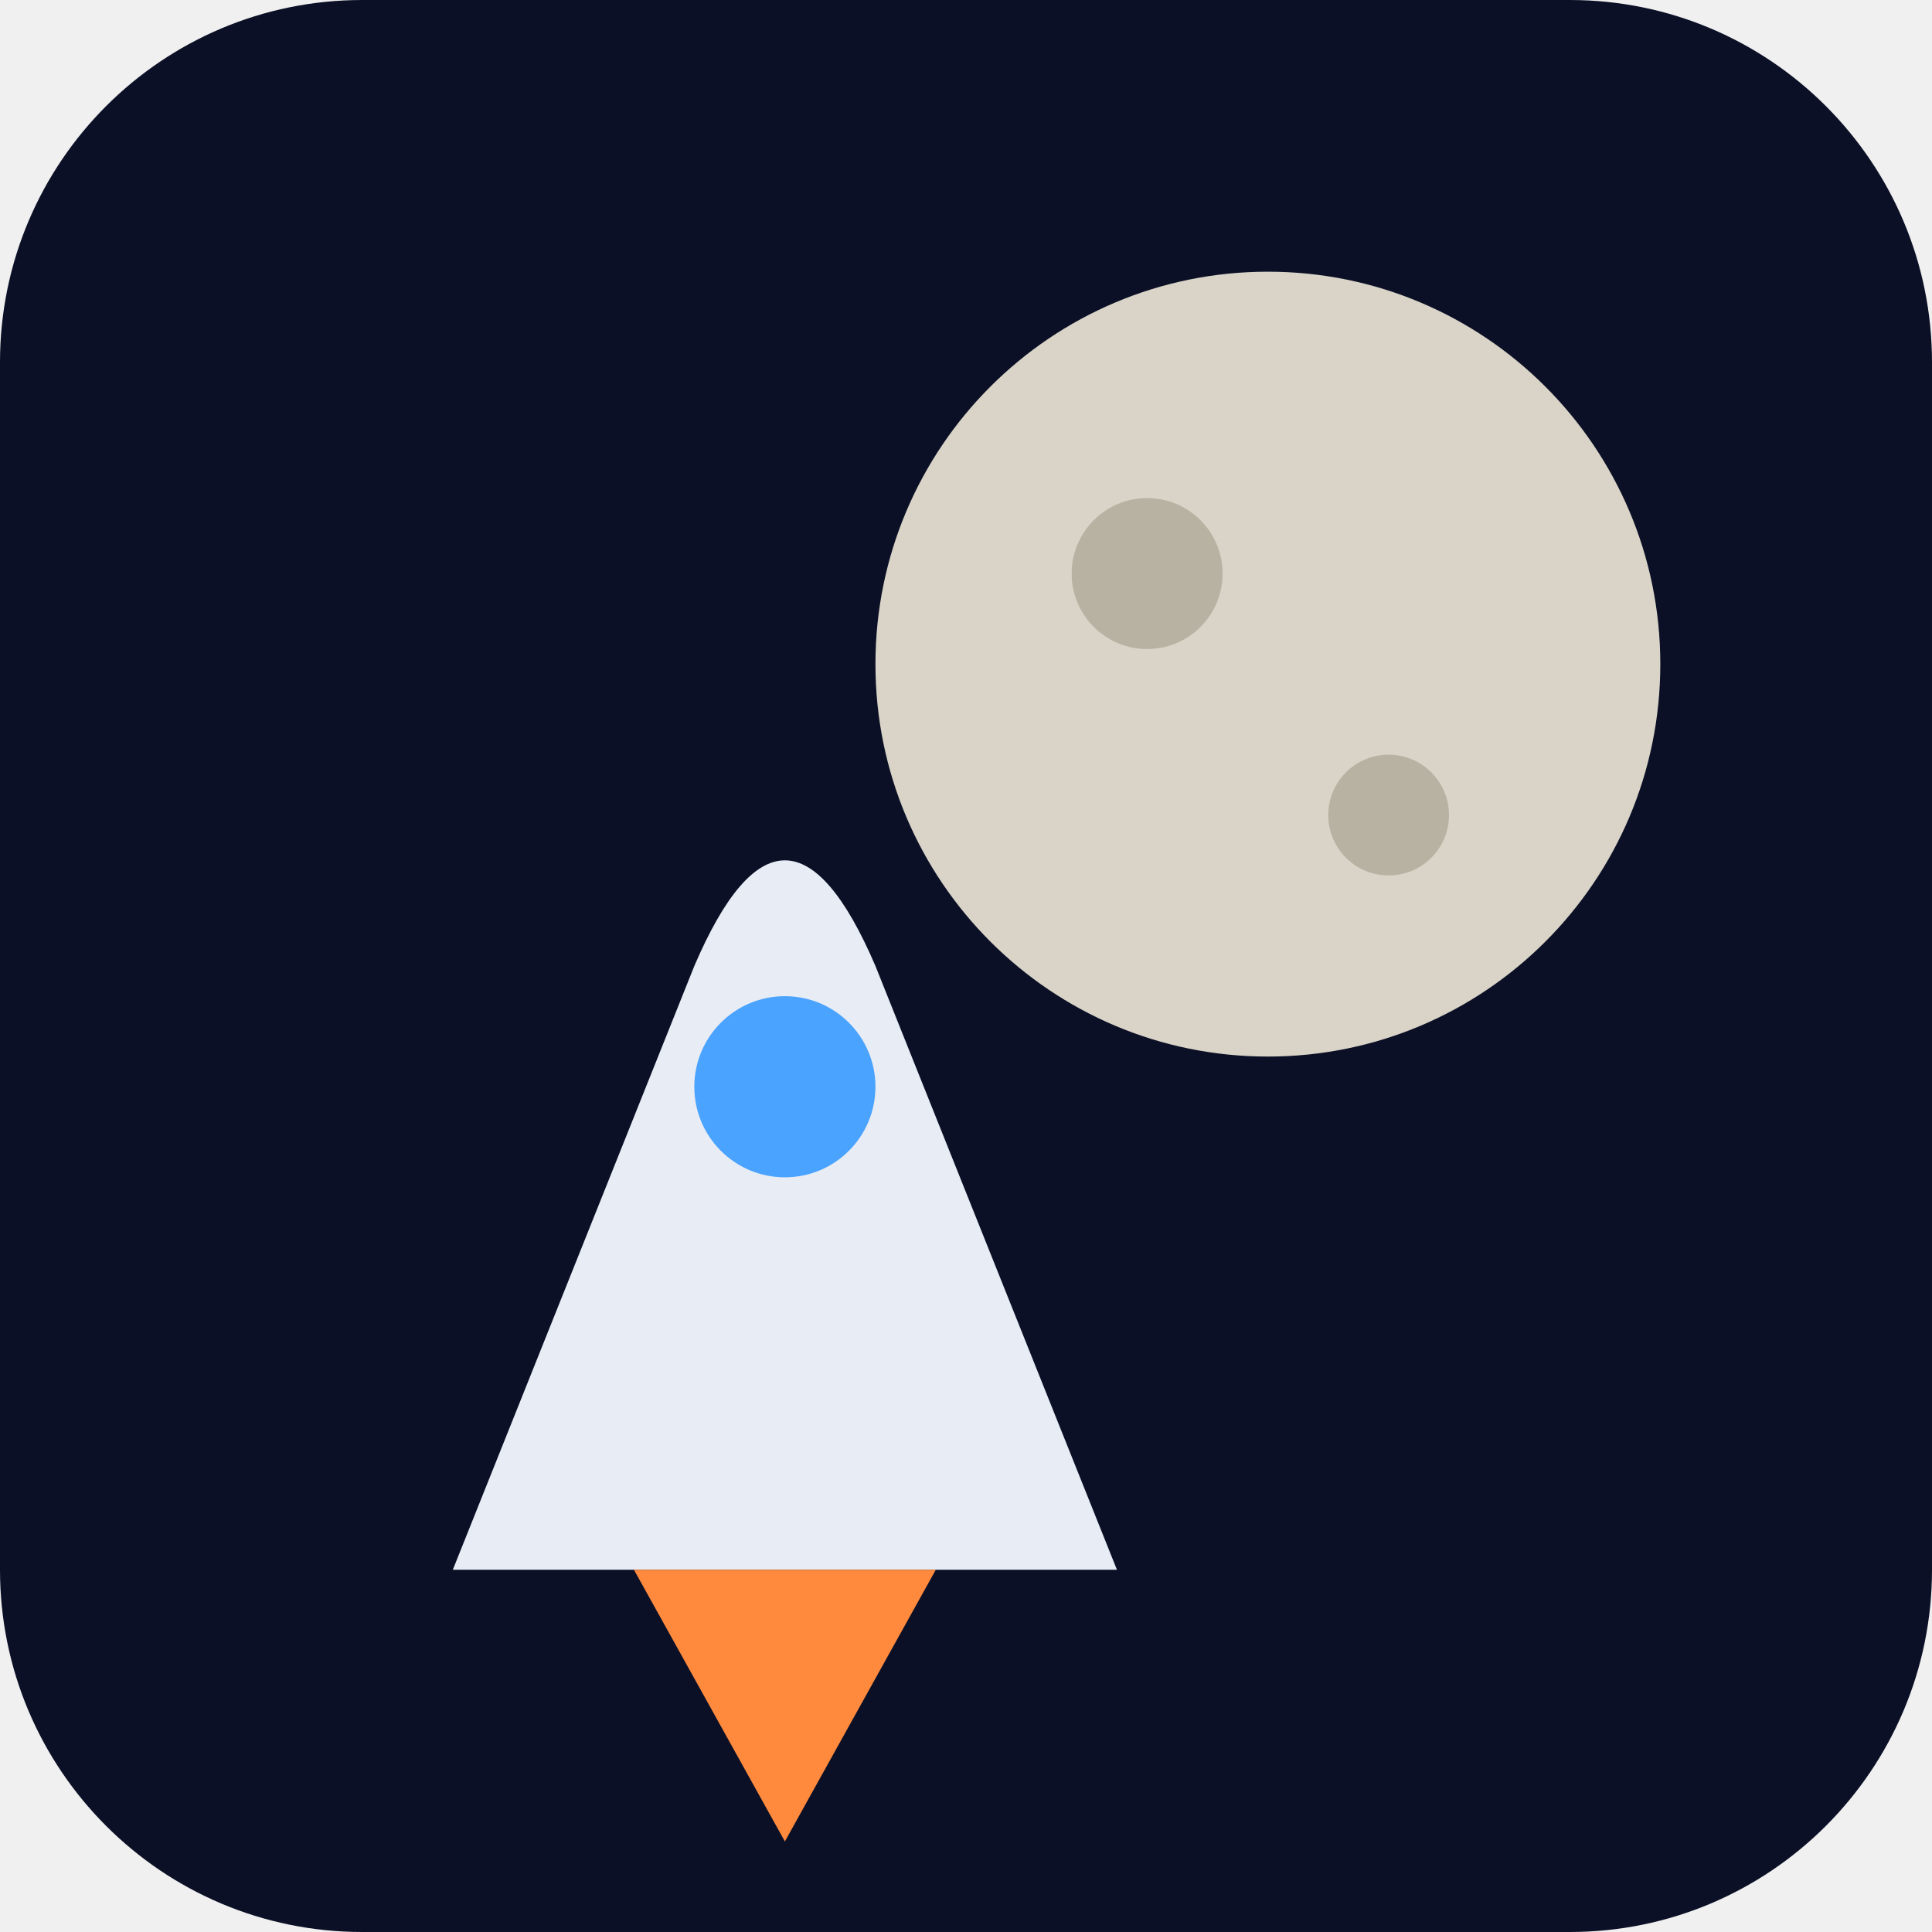
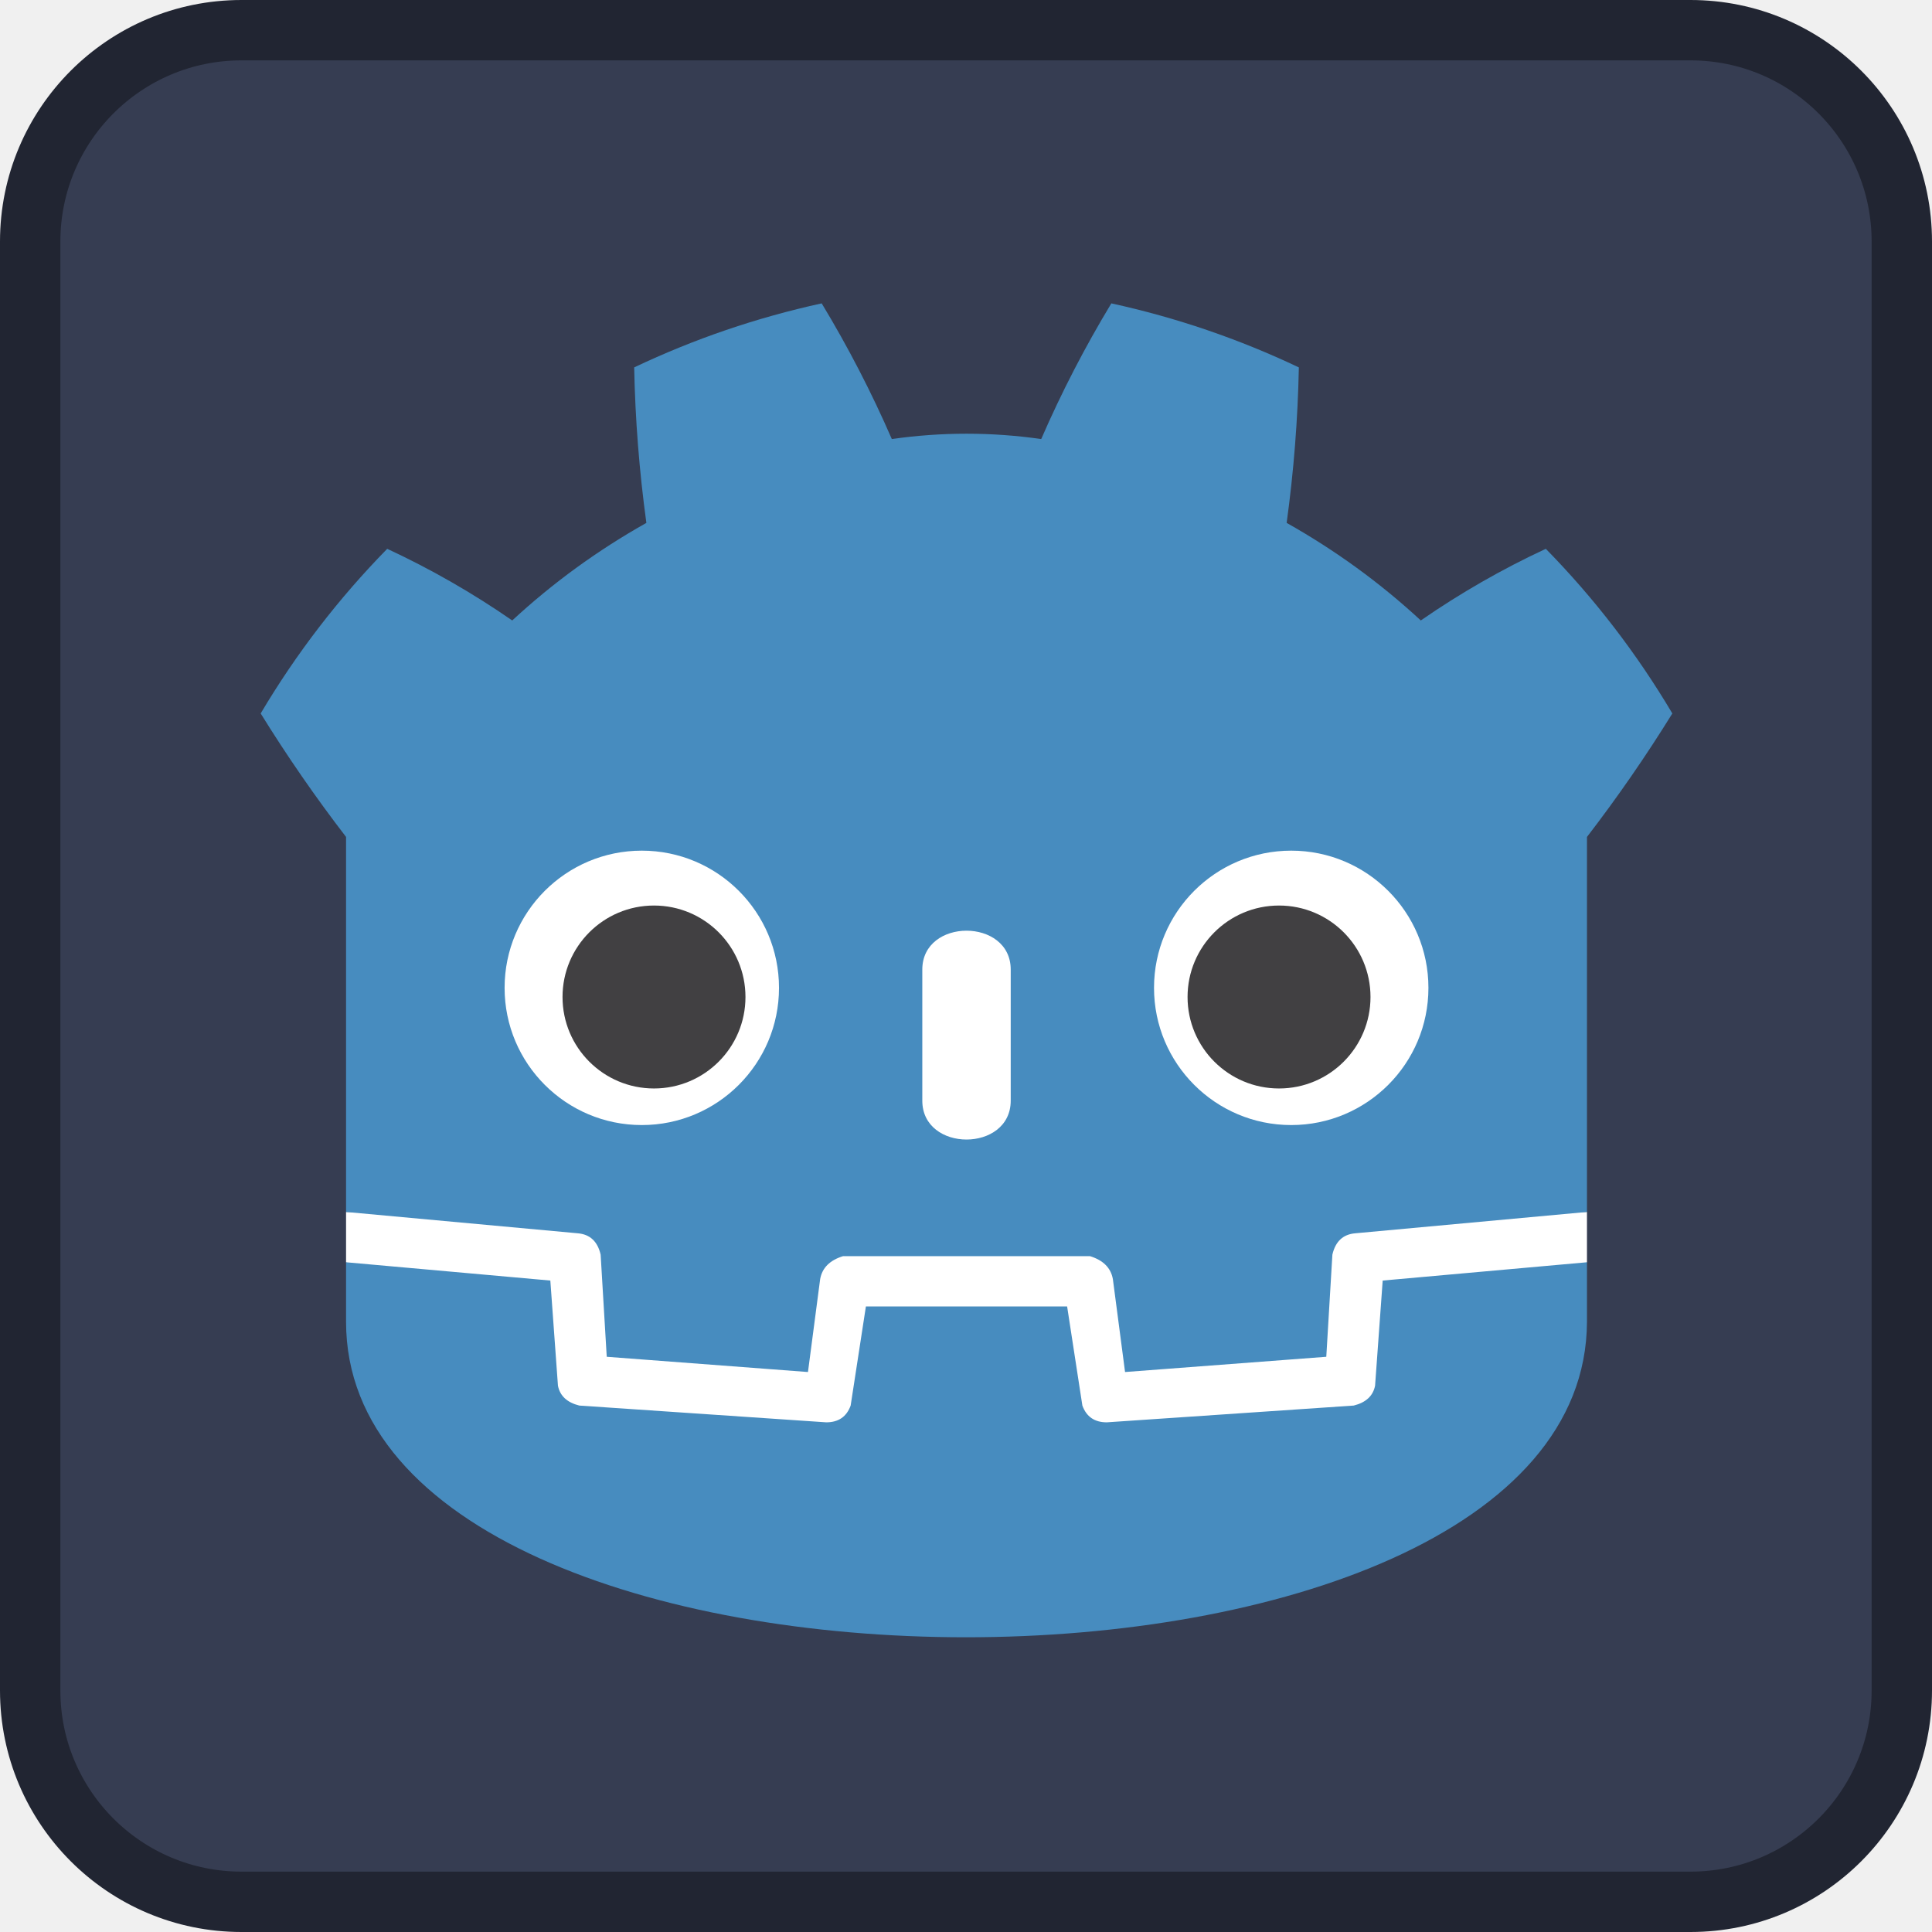
- <svg xmlns="http://www.w3.org/2000/svg" width="128" height="128" viewBox="0 0 128 128">
-   <rect width="128" height="128" rx="24" fill="#0b1026" />
-   <circle cx="84" cy="44" r="26" fill="#d9d4c7" />
-   <circle cx="76" cy="38" r="5" fill="#b8b2a3" />
-   <circle cx="92" cy="54" r="4" fill="#b8b2a3" />
-   <path d="M30 104 L46 64 Q52 50 58 64 L74 104 Z" fill="#e8ecf4" />
-   <circle cx="52" cy="72" r="6" fill="#4aa3ff" />
-   <path d="M42 104 L52 122 L62 104 Z" fill="#ff8a3d" />
+ <svg xmlns="http://www.w3.org/2000/svg" width="128" height="128">
+   <rect width="124" height="124" x="2" y="2" fill="#363d52" stroke="#212532" stroke-width="4" rx="14" />
+   <g fill="#fff" transform="translate(12.322 12.322)scale(.101)">
+     <path d="M105 673v33q407 354 814 0v-33z" />
+     <path fill="#478cbf" d="m105 673 152 14q12 1 15 14l4 67 132 10 8-61q2-11 15-15h162q13 4 15 15l8 61 132-10 4-67q3-13 15-14l152-14V427q30-39 56-81-35-59-83-108-43 20-82 47-40-37-88-64 7-51 8-102-59-28-123-42-26 43-46 89-49-7-98 0-20-46-46-89-64 14-123 42 1 51 8 102-48 27-88 64-39-27-82-47-48 49-83 108 26 42 56 81zm0 33v39c0 276 813 276 814 0v-39l-134 12-5 69q-2 10-14 13l-162 11q-12 0-16-11l-10-65H446l-10 65q-4 11-16 11l-162-11q-12-3-14-13l-5-69z" />
+     <path d="M483 600c0 34 58 34 58 0v-86c0-34-58-34-58 0z" />
+     <circle cx="725" cy="526" r="90" />
+     <circle cx="299" cy="526" r="90" />
+   </g>
+   <g fill="#414042" transform="translate(12.322 12.322)scale(.101)">
+     <circle cx="307" cy="532" r="60" />
+     <circle cx="717" cy="532" r="60" />
+   </g>
</svg>
